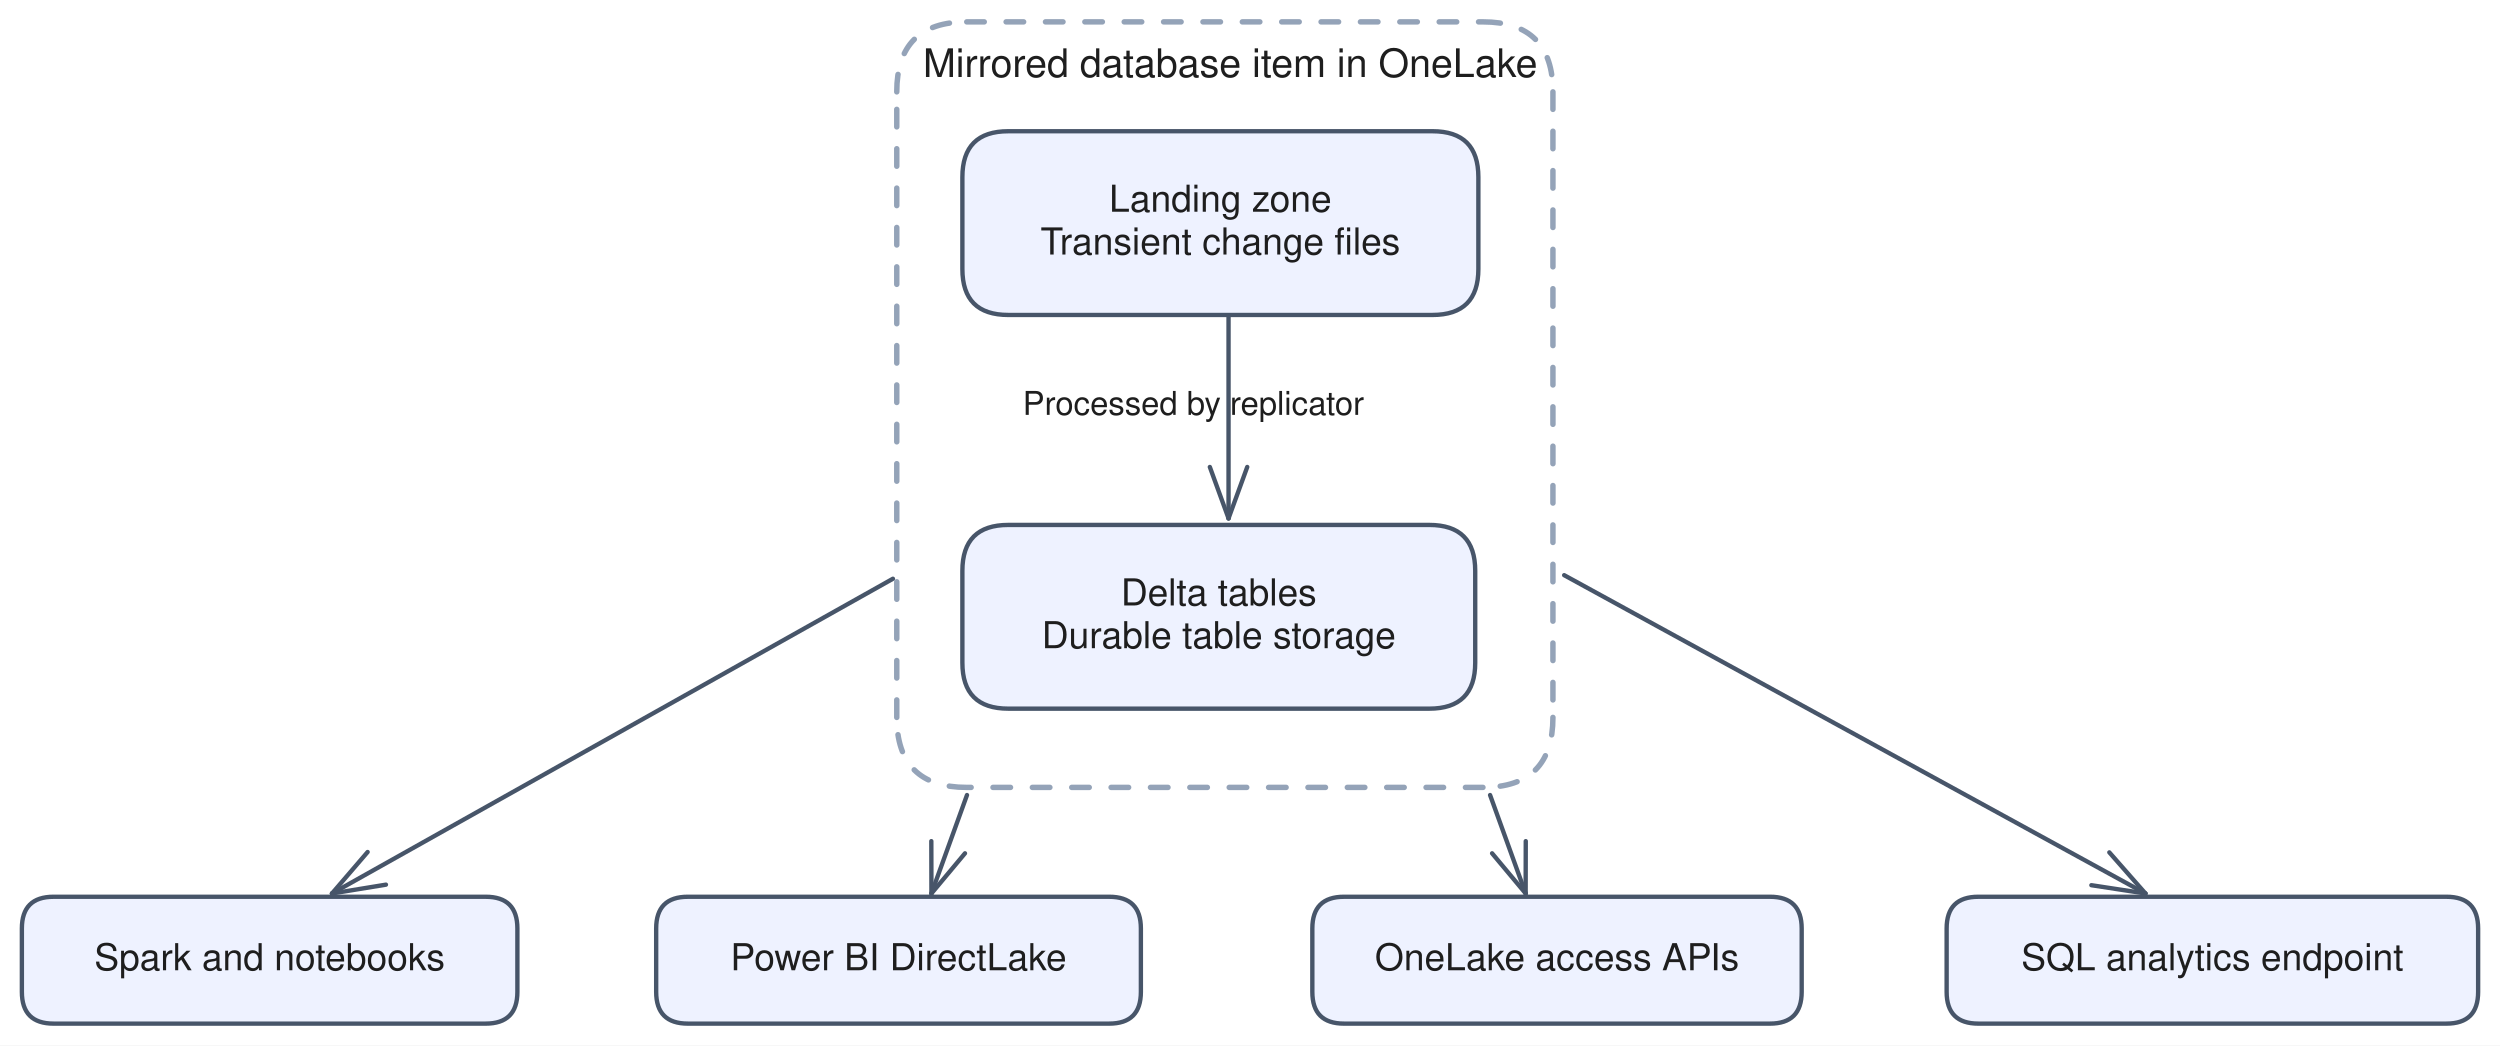
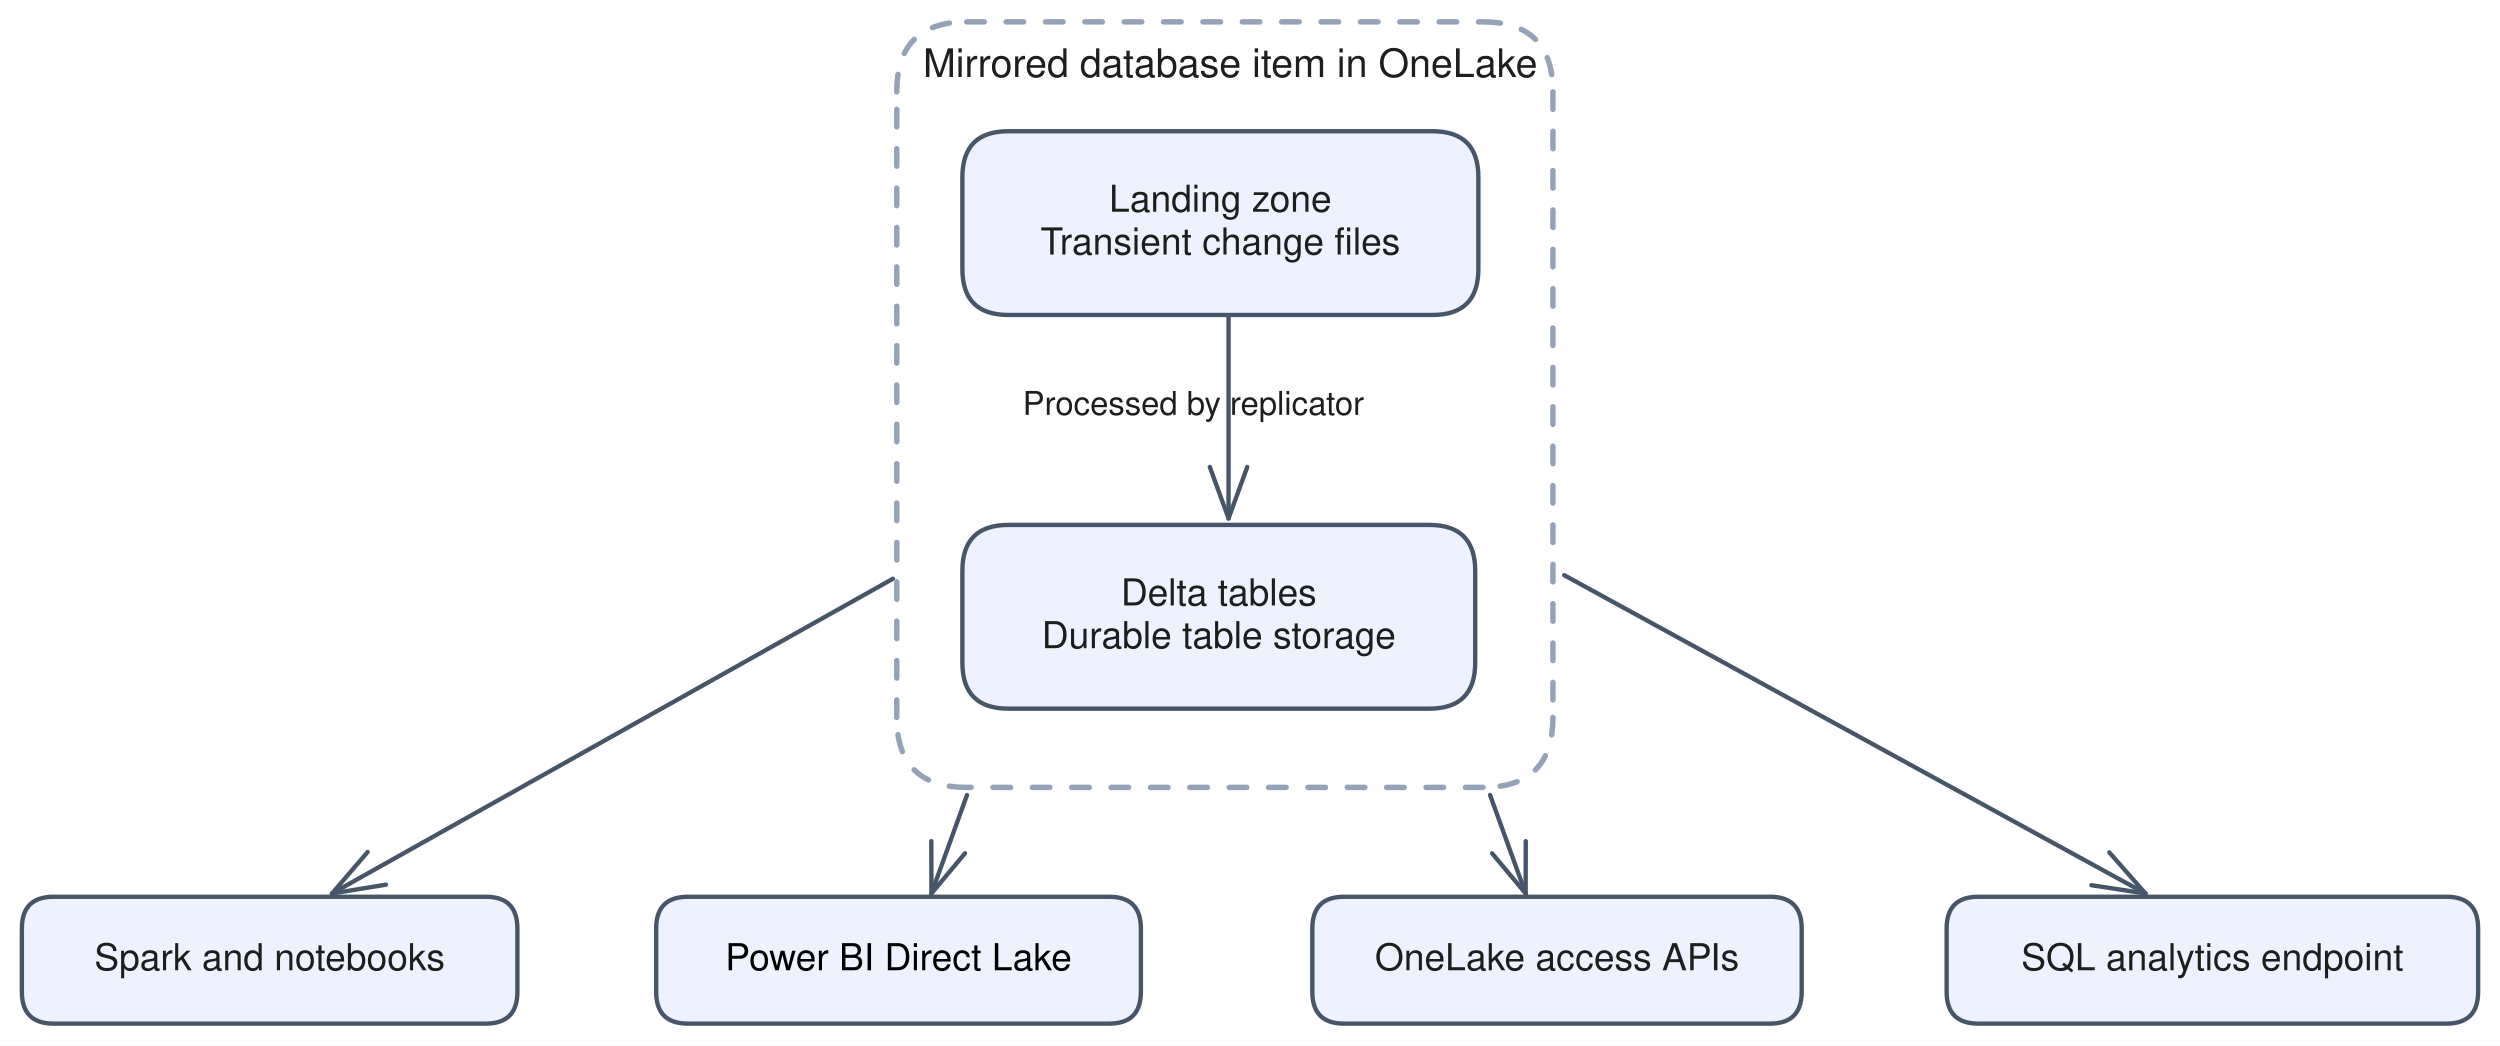
<svg xmlns="http://www.w3.org/2000/svg" version="1.1" viewBox="0 0 1143 478" width="1143" height="478">
  <defs>
    <style class="style-fonts">
      </style>
  </defs>
  <rect x="0" y="0" width="1143" height="478" fill="#ffffff" />
  <g stroke-linecap="round" transform="translate(410 10) rotate(0 150 175)">
    <path d="M32 0 C116.46 0, 200.91 0, 268 0 M268 0 C289.33 0, 300 10.67, 300 32 M300 32 C300 96.56, 300 161.11, 300 318 M300 318 C300 339.33, 289.33 350, 268 350 M268 350 C214.85 350, 161.69 350, 32 350 M32 350 C10.67 350, 0 339.33, 0 318 M0 318 C0 213.77, 0 109.55, 0 32 M0 32 C0 10.67, 10.67 0, 32 0" stroke="#94a3b8" stroke-width="2.5" fill="none" stroke-dasharray="8 10" />
  </g>
  <g transform="translate(422 20) rotate(0 141.0732 10.35)">
    <text x="0" y="15.21" font-family="Helvetica, Segoe UI Emoji" font-size="18px" fill="#1e1e1e" text-anchor="start" style="white-space: pre;" direction="ltr" dominant-baseline="alphabetic">Mirrored database item in OneLake</text>
  </g>
  <g stroke-linecap="round">
    <g transform="translate(408.2344 264.604) rotate(0 -128.2305 71.948)">
      <path d="M0 0 C-53.74 30.15, -107.48 60.31, -256.46 143.9 M0 0 C-67.21 37.71, -134.41 75.42, -256.46 143.9" stroke="#475569" stroke-width="2" fill="none" />
    </g>
    <g transform="translate(408.2344 264.604) rotate(0 -128.2305 71.948)">
      <path d="M-240.16 124.94 C-243.57 128.92, -246.99 132.89, -256.46 143.9 M-240.16 124.94 C-244.43 129.91, -248.7 134.88, -256.46 143.9" stroke="#475569" stroke-width="2" fill="none" />
    </g>
    <g transform="translate(408.2344 264.604) rotate(0 -128.2305 71.948)">
      <path d="M-231.79 139.86 C-236.96 140.7, -242.13 141.55, -256.46 143.9 M-231.79 139.86 C-238.25 140.92, -244.72 141.97, -256.46 143.9" stroke="#475569" stroke-width="2" fill="none" />
    </g>
  </g>
  <mask />
  <g stroke-linecap="round">
    <g transform="translate(442.1094 363.5) rotate(0 -8.128906 22.5)">
      <path d="M0 0 C-5.53 15.3, -11.06 30.61, -16.26 45 M0 0 C-6.31 17.47, -12.62 34.94, -16.26 45" stroke="#475569" stroke-width="2" fill="none" />
    </g>
    <g transform="translate(442.1094 363.5) rotate(0 -8.128906 22.5)">
      <path d="M-16.31 21.08 C-16.3 29.21, -16.28 37.35, -16.26 45 M-16.31 21.08 C-16.29 30.36, -16.27 39.65, -16.26 45" stroke="#475569" stroke-width="2" fill="none" />
    </g>
    <g transform="translate(442.1094 363.5) rotate(0 -8.128906 22.5)">
      <path d="M-0.92 26.64 C-6.14 32.88, -11.35 39.13, -16.26 45 M-0.92 26.64 C-6.88 33.77, -12.83 40.89, -16.26 45" stroke="#475569" stroke-width="2" fill="none" />
    </g>
  </g>
  <mask />
  <g stroke-linecap="round">
    <g transform="translate(681.2656 363.5) rotate(0 8.128906 22.5)">
      <path d="M0 0 C3.44 9.51, 6.87 19.02, 16.26 45 M0 0 C3.67 10.16, 7.34 20.31, 16.26 45" stroke="#475569" stroke-width="2" fill="none" />
    </g>
    <g transform="translate(681.2656 363.5) rotate(0 8.128906 22.5)">
      <path d="M0.92 26.64 C4.16 30.52, 7.41 34.4, 16.26 45 M0.92 26.64 C4.38 30.78, 7.85 34.93, 16.26 45" stroke="#475569" stroke-width="2" fill="none" />
    </g>
    <g transform="translate(681.2656 363.5) rotate(0 8.128906 22.5)">
      <path d="M16.31 21.08 C16.3 26.13, 16.29 31.19, 16.26 45 M16.31 21.08 C16.3 26.48, 16.29 31.88, 16.26 45" stroke="#475569" stroke-width="2" fill="none" />
    </g>
  </g>
  <mask />
  <g stroke-linecap="round">
    <g transform="translate(715.1406 262.975) rotate(0 132.875 72.7625)">
      <path d="M0 0 C69.08 37.83, 138.16 75.66, 265.75 145.52 M0 0 C100.17 54.85, 200.33 109.7, 265.75 145.52" stroke="#475569" stroke-width="2" fill="none" />
    </g>
    <g transform="translate(715.1406 262.975) rotate(0 132.875 72.7625)">
      <path d="M241.04 141.74 C247.46 142.72, 253.89 143.71, 265.75 145.52 M241.04 141.74 C250.35 143.17, 259.67 144.59, 265.75 145.52" stroke="#475569" stroke-width="2" fill="none" />
    </g>
    <g transform="translate(715.1406 262.975) rotate(0 132.875 72.7625)">
      <path d="M249.25 126.74 C253.54 131.62, 257.83 136.51, 265.75 145.52 M249.25 126.74 C255.47 133.82, 261.69 140.9, 265.75 145.52" stroke="#475569" stroke-width="2" fill="none" />
    </g>
  </g>
  <mask />
  <g stroke-linecap="round">
    <g transform="translate(561.6875 140) rotate(0 0 48.5)">
      <path d="M0 0 C0 22.19, 0 44.38, 0 97 M0 0 C0 25.56, 0 51.13, 0 97" stroke="#475569" stroke-width="2" fill="none" />
    </g>
    <g transform="translate(561.6875 140) rotate(0 0 48.5)">
      <path d="M-8.55 73.51 C-6.59 78.88, -4.64 84.26, 0 97 M-8.55 73.51 C-6.3 79.7, -4.04 85.89, 0 97" stroke="#475569" stroke-width="2" fill="none" />
    </g>
    <g transform="translate(561.6875 140) rotate(0 0 48.5)">
      <path d="M8.55 73.51 C6.59 78.88, 4.64 84.26, 0 97 M8.55 73.51 C6.3 79.7, 4.04 85.89, 0 97" stroke="#475569" stroke-width="2" fill="none" />
    </g>
  </g>
  <mask />
  <g stroke-linecap="round" transform="translate(440 60) rotate(0 117.9531 42)">
    <path d="M21 0 C95.74 0, 170.47 0, 214.91 0 C228.91 0, 235.91 7, 235.91 21 C235.91 31.83, 235.91 42.65, 235.91 63 C235.91 77, 228.91 84, 214.91 84 C175.73 84, 136.56 84, 21 84 C7 84, 0 77, 0 63 C0 48.29, 0 33.59, 0 21 C0 7, 7 0, 21 0" stroke="none" stroke-width="0" fill="#eef2ff" />
    <path d="M21 0 C91.1 0, 161.2 0, 214.91 0 M21 0 C74.25 0, 127.5 0, 214.91 0 M214.91 0 C228.91 0, 235.91 7, 235.91 21 M214.91 0 C228.91 0, 235.91 7, 235.91 21 M235.91 21 C235.91 30.63, 235.91 40.25, 235.91 63 M235.91 21 C235.91 33.03, 235.91 45.06, 235.91 63 M235.91 63 C235.91 77, 228.91 84, 214.91 84 M235.91 63 C235.91 77, 228.91 84, 214.91 84 M214.91 84 C168.08 84, 121.25 84, 21 84 M214.91 84 C165.17 84, 115.44 84, 21 84 M21 84 C7 84, 0 77, 0 63 M21 84 C7 84, 0 77, 0 63 M0 63 C0 48.49, 0 33.97, 0 21 M0 63 C0 50.07, 0 37.14, 0 21 M0 21 C0 7, 7 0, 21 0 M0 21 C0 7, 7 0, 21 0" stroke="#475569" stroke-width="2" fill="none" />
  </g>
  <g transform="translate(475.1113 82.45) rotate(0 82.8418 19.55)">
    <text x="82.842" y="14.365" font-family="Helvetica, Segoe UI Emoji" font-size="17px" fill="#1e1e1e" text-anchor="middle" style="white-space: pre;" direction="ltr" dominant-baseline="alphabetic">Landing zone</text>
    <text x="82.842" y="33.915" font-family="Helvetica, Segoe UI Emoji" font-size="17px" fill="#1e1e1e" text-anchor="middle" style="white-space: pre;" direction="ltr" dominant-baseline="alphabetic">Transient change files</text>
  </g>
  <g stroke-linecap="round" transform="translate(440 240) rotate(0 117.2344 42)">
    <path d="M21 0 C93.35 0, 165.7 0, 213.47 0 C227.47 0, 234.47 7, 234.47 21 C234.47 34.7, 234.47 48.4, 234.47 63 C234.47 77, 227.47 84, 213.47 84 C150.55 84, 87.63 84, 21 84 C7 84, 0 77, 0 63 C0 53.19, 0 43.38, 0 21 C0 7, 7 0, 21 0" stroke="none" stroke-width="0" fill="#eef2ff" />
    <path d="M21 0 C65.36 0, 109.71 0, 213.47 0 M21 0 C65.93 0, 110.87 0, 213.47 0 M213.47 0 C227.47 0, 234.47 7, 234.47 21 M213.47 0 C227.47 0, 234.47 7, 234.47 21 M234.47 21 C234.47 36.72, 234.47 52.44, 234.47 63 M234.47 21 C234.47 29.56, 234.47 38.11, 234.47 63 M234.47 63 C234.47 77, 227.47 84, 213.47 84 M234.47 63 C234.47 77, 227.47 84, 213.47 84 M213.47 84 C141.42 84, 69.38 84, 21 84 M213.47 84 C143.04 84, 72.62 84, 21 84 M21 84 C7 84, 0 77, 0 63 M21 84 C7 84, 0 77, 0 63 M0 63 C0 47.23, 0 31.46, 0 21 M0 63 C0 53.36, 0 43.71, 0 21 M0 21 C0 7, 7 0, 21 0 M0 21 C0 7, 7 0, 21 0" stroke="#475569" stroke-width="2" fill="none" />
  </g>
  <g transform="translate(475.9614 262.45) rotate(0 81.27295 19.55)">
    <text x="81.273" y="14.365" font-family="Helvetica, Segoe UI Emoji" font-size="17px" fill="#1e1e1e" text-anchor="middle" style="white-space: pre;" direction="ltr" dominant-baseline="alphabetic">Delta tables</text>
    <text x="81.273" y="33.915" font-family="Helvetica, Segoe UI Emoji" font-size="17px" fill="#1e1e1e" text-anchor="middle" style="white-space: pre;" direction="ltr" dominant-baseline="alphabetic">Durable table storage</text>
  </g>
  <g stroke-linecap="round" transform="translate(890 410) rotate(0 121.5 29)">
    <path d="M14.5 0 C60.62 0, 106.74 0, 228.5 0 C238.17 0, 243 4.83, 243 14.5 C243 22.26, 243 30.03, 243 43.5 C243 53.17, 238.17 58, 228.5 58 C179.79 58, 131.07 58, 14.5 58 C4.83 58, 0 53.17, 0 43.5 C0 34.47, 0 25.44, 0 14.5 C0 4.83, 4.83 0, 14.5 0" stroke="none" stroke-width="0" fill="#eef2ff" />
    <path d="M14.5 0 C70.58 0, 126.66 0, 228.5 0 M14.5 0 C70.67 0, 126.84 0, 228.5 0 M228.5 0 C238.17 0, 243 4.83, 243 14.5 M228.5 0 C238.17 0, 243 4.83, 243 14.5 M243 14.5 C243 25.1, 243 35.7, 243 43.5 M243 14.5 C243 20.75, 243 27.01, 243 43.5 M243 43.5 C243 53.17, 238.17 58, 228.5 58 M243 43.5 C243 53.17, 238.17 58, 228.5 58 M228.5 58 C149.85 58, 71.19 58, 14.5 58 M228.5 58 C146.34 58, 64.17 58, 14.5 58 M14.5 58 C4.83 58, 0 53.17, 0 43.5 M14.5 58 C4.83 58, 0 53.17, 0 43.5 M0 43.5 C0 34.63, 0 25.75, 0 14.5 M0 43.5 C0 33.35, 0 23.21, 0 14.5 M0 14.5 C0 4.83, 4.83 0, 14.5 0 M0 14.5 C0 4.83, 4.83 0, 14.5 0" stroke="#475569" stroke-width="2" fill="none" />
  </g>
  <g transform="translate(924.0845 429.225) rotate(0 87.41553 9.775)">
    <text x="87.416" y="14.365" font-family="Helvetica, Segoe UI Emoji" font-size="17px" fill="#1e1e1e" text-anchor="middle" style="white-space: pre;" direction="ltr" dominant-baseline="alphabetic">SQL analytics endpoint</text>
  </g>
  <g stroke-linecap="round" transform="translate(10 410) rotate(0 113.2734 29)">
    <path d="M14.5 0 C92.98 0, 171.46 0, 212.05 0 C221.71 0, 226.55 4.83, 226.55 14.5 C226.55 21.79, 226.55 29.08, 226.55 43.5 C226.55 53.17, 221.71 58, 212.05 58 C164.15 58, 116.26 58, 14.5 58 C4.83 58, 0 53.17, 0 43.5 C0 34.49, 0 25.47, 0 14.5 C0 4.83, 4.83 0, 14.5 0" stroke="none" stroke-width="0" fill="#eef2ff" />
    <path d="M14.5 0 C91.19 0, 167.88 0, 212.05 0 M14.5 0 C81.71 0, 148.93 0, 212.05 0 M212.05 0 C221.71 0, 226.55 4.83, 226.55 14.5 M212.05 0 C221.71 0, 226.55 4.83, 226.55 14.5 M226.55 14.5 C226.55 25.51, 226.55 36.53, 226.55 43.5 M226.55 14.5 C226.55 21.4, 226.55 28.31, 226.55 43.5 M226.55 43.5 C226.55 53.17, 221.71 58, 212.05 58 M226.55 43.5 C226.55 53.17, 221.71 58, 212.05 58 M212.05 58 C142.9 58, 73.76 58, 14.5 58 M212.05 58 C139.09 58, 66.14 58, 14.5 58 M14.5 58 C4.83 58, 0 53.17, 0 43.5 M14.5 58 C4.83 58, 0 53.17, 0 43.5 M0 43.5 C0 37.6, 0 31.71, 0 14.5 M0 43.5 C0 33.81, 0 24.12, 0 14.5 M0 14.5 C0 4.83, 4.83 0, 14.5 0 M0 14.5 C0 4.83, 4.83 0, 14.5 0" stroke="#475569" stroke-width="2" fill="none" />
  </g>
  <g transform="translate(42.93848 429.225) rotate(0 80.33496 9.775)">
    <text x="80.335" y="14.365" font-family="Helvetica, Segoe UI Emoji" font-size="17px" fill="#1e1e1e" text-anchor="middle" style="white-space: pre;" direction="ltr" dominant-baseline="alphabetic">Spark and notebooks</text>
  </g>
  <g stroke-linecap="round" transform="translate(300 410) rotate(0 110.8047 29)">
    <path d="M14.5 0 C79.61 0, 144.71 0, 207.11 0 C216.78 0, 221.61 4.83, 221.61 14.5 C221.61 20.5, 221.61 26.5, 221.61 43.5 C221.61 53.17, 216.78 58, 207.11 58 C162.29 58, 117.47 58, 14.5 58 C4.83 58, 0 53.17, 0 43.5 C0 34.32, 0 25.14, 0 14.5 C0 4.83, 4.83 0, 14.5 0" stroke="none" stroke-width="0" fill="#eef2ff" />
    <path d="M14.5 0 C57.98 0, 101.45 0, 207.11 0 M14.5 0 C77.05 0, 139.59 0, 207.11 0 M207.11 0 C216.78 0, 221.61 4.83, 221.61 14.5 M207.11 0 C216.78 0, 221.61 4.83, 221.61 14.5 M221.61 14.5 C221.61 25.07, 221.61 35.64, 221.61 43.5 M221.61 14.5 C221.61 21.82, 221.61 29.15, 221.61 43.5 M221.61 43.5 C221.61 53.17, 216.78 58, 207.11 58 M221.61 43.5 C221.61 53.17, 216.78 58, 207.11 58 M207.11 58 C163.27 58, 119.42 58, 14.5 58 M207.11 58 C162.7 58, 118.3 58, 14.5 58 M14.5 58 C4.83 58, 0 53.17, 0 43.5 M14.5 58 C4.83 58, 0 53.17, 0 43.5 M0 43.5 C0 36.43, 0 29.36, 0 14.5 M0 43.5 C0 37.68, 0 31.86, 0 14.5 M0 14.5 C0 4.83, 4.83 0, 14.5 0 M0 14.5 C0 4.83, 4.83 0, 14.5 0" stroke="#475569" stroke-width="2" fill="none" />
  </g>
-   <g transform="translate(333.3293 429.225) rotate(0 77.47534 9.775)">
-     <text x="77.475" y="14.365" font-family="Helvetica, Segoe UI Emoji" font-size="17px" fill="#1e1e1e" text-anchor="middle" style="white-space: pre;" direction="ltr" dominant-baseline="alphabetic">Power BI DirectLake</text>
+   <g transform="translate(330.9678 429.225) rotate(0 79.83691 9.775)">
+     <text x="79.837" y="14.365" font-family="Helvetica, Segoe UI Emoji" font-size="17px" fill="#000000" text-anchor="middle" style="white-space: pre;" direction="ltr" dominant-baseline="alphabetic">Power BI Direct Lake</text>
  </g>
  <g stroke-linecap="round" transform="translate(600 410) rotate(0 111.8672 29)">
    <path d="M14.5 0 C61.05 0, 107.6 0, 209.23 0 C218.9 0, 223.73 4.83, 223.73 14.5 C223.73 20.69, 223.73 26.87, 223.73 43.5 C223.73 53.17, 218.9 58, 209.23 58 C146.71 58, 84.18 58, 14.5 58 C4.83 58, 0 53.17, 0 43.5 C0 34.64, 0 25.78, 0 14.5 C0 4.83, 4.83 0, 14.5 0" stroke="none" stroke-width="0" fill="#eef2ff" />
    <path d="M14.5 0 C87.9 0, 161.3 0, 209.23 0 M14.5 0 C60.37 0, 106.23 0, 209.23 0 M209.23 0 C218.9 0, 223.73 4.83, 223.73 14.5 M209.23 0 C218.9 0, 223.73 4.83, 223.73 14.5 M223.73 14.5 C223.73 21.64, 223.73 28.79, 223.73 43.5 M223.73 14.5 C223.73 23.87, 223.73 33.23, 223.73 43.5 M223.73 43.5 C223.73 53.17, 218.9 58, 209.23 58 M223.73 43.5 C223.73 53.17, 218.9 58, 209.23 58 M209.23 58 C151.76 58, 94.29 58, 14.5 58 M209.23 58 C139.7 58, 70.16 58, 14.5 58 M14.5 58 C4.83 58, 0 53.17, 0 43.5 M14.5 58 C4.83 58, 0 53.17, 0 43.5 M0 43.5 C0 35.17, 0 26.85, 0 14.5 M0 43.5 C0 33.96, 0 24.42, 0 14.5 M0 14.5 C0 4.83, 4.83 0, 14.5 0 M0 14.5 C0 4.83, 4.83 0, 14.5 0" stroke="#475569" stroke-width="2" fill="none" />
  </g>
  <g transform="translate(628.241 429.225) rotate(0 83.62622 9.775)">
    <text x="83.626" y="14.365" font-family="Helvetica, Segoe UI Emoji" font-size="17px" fill="#1e1e1e" text-anchor="middle" style="white-space: pre;" direction="ltr" dominant-baseline="alphabetic">OneLake access APIs</text>
  </g>
  <g transform="translate(467.5859 177) rotate(0 78.36914 8.625)">
    <text x="0" y="12.675" font-family="Helvetica, Segoe UI Emoji" font-size="15px" fill="#1e1e1e" text-anchor="start" style="white-space: pre;" direction="ltr" dominant-baseline="alphabetic">Processed by replicator</text>
  </g>
</svg>
